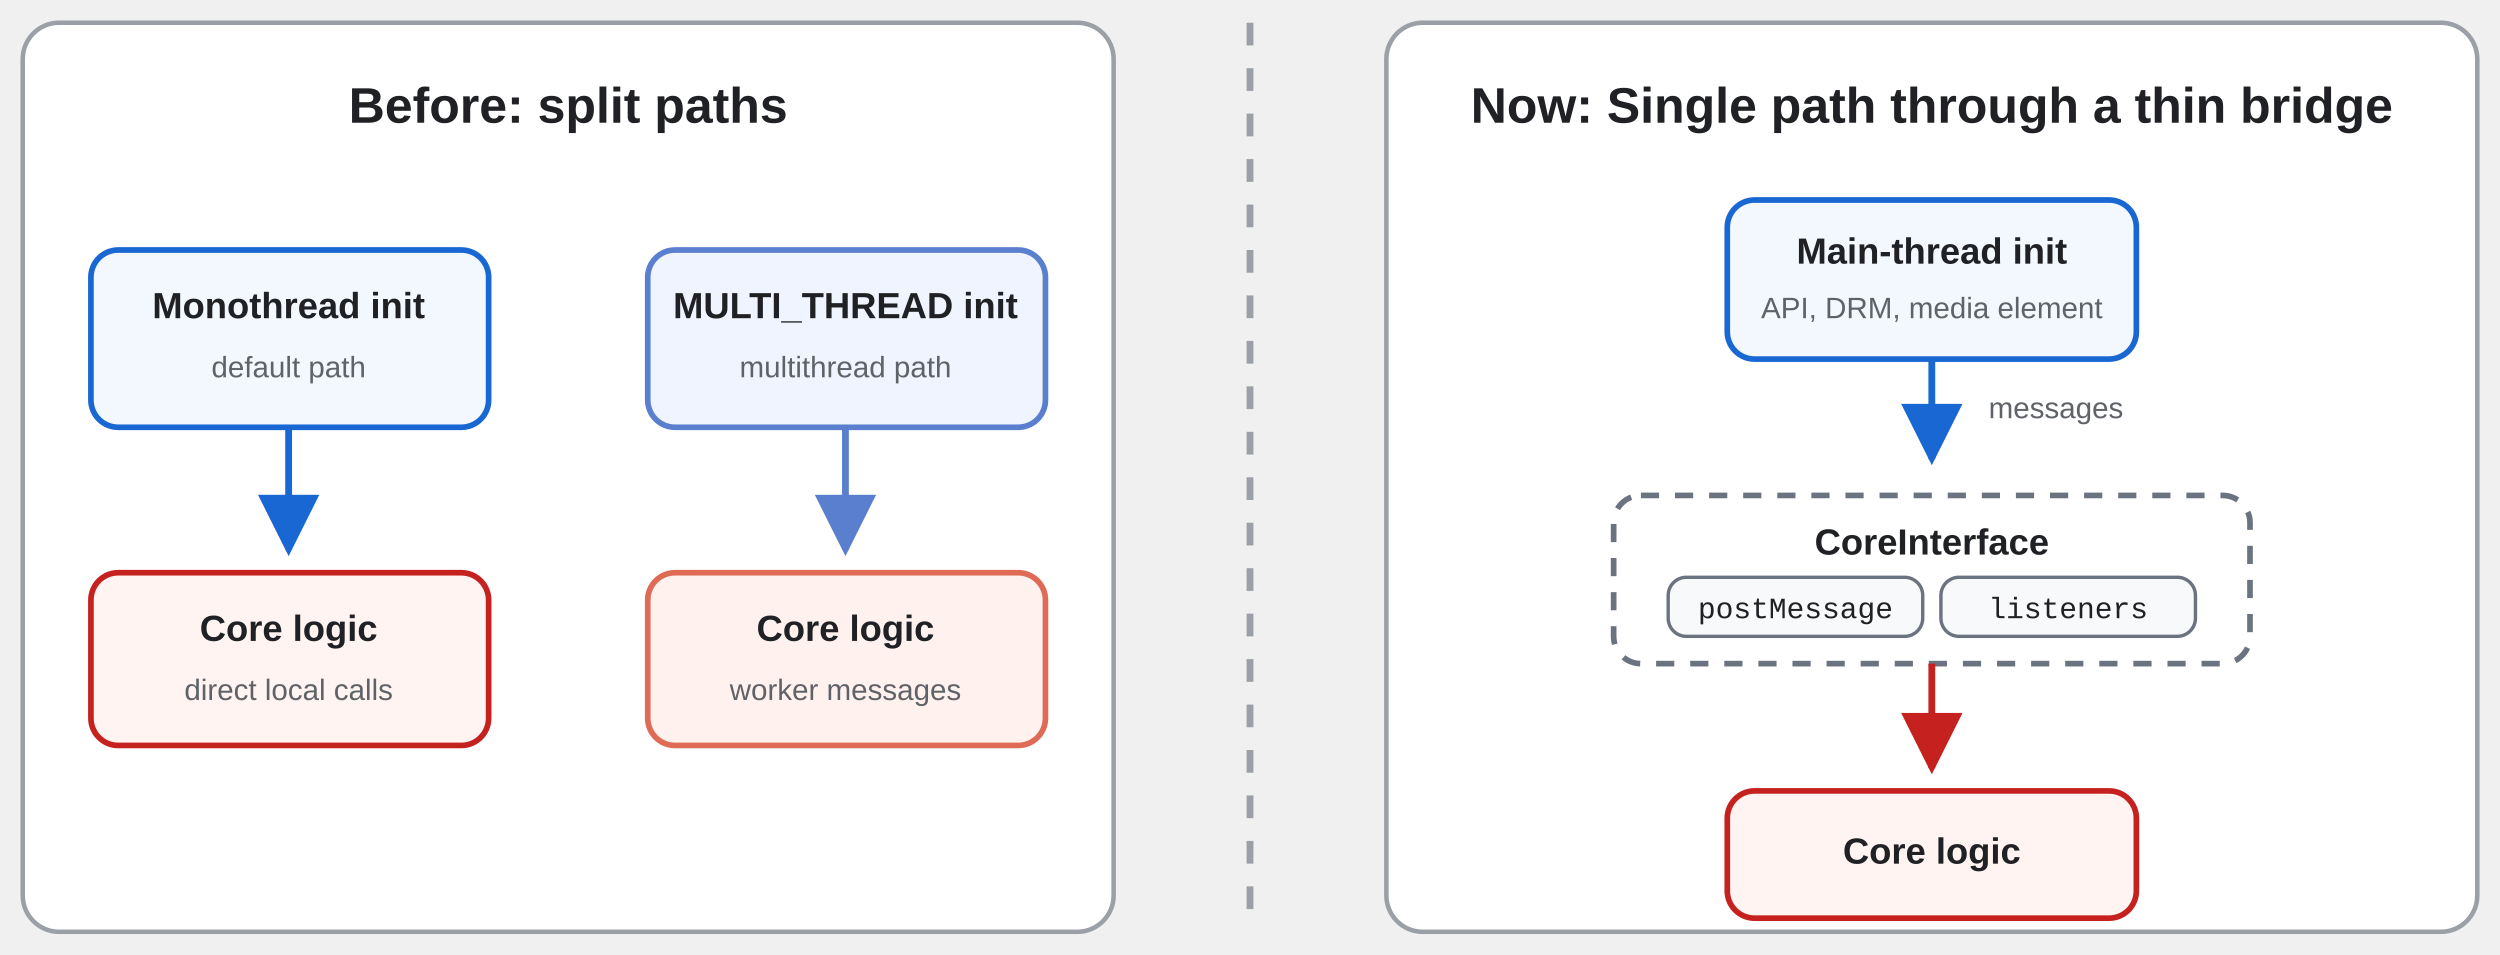
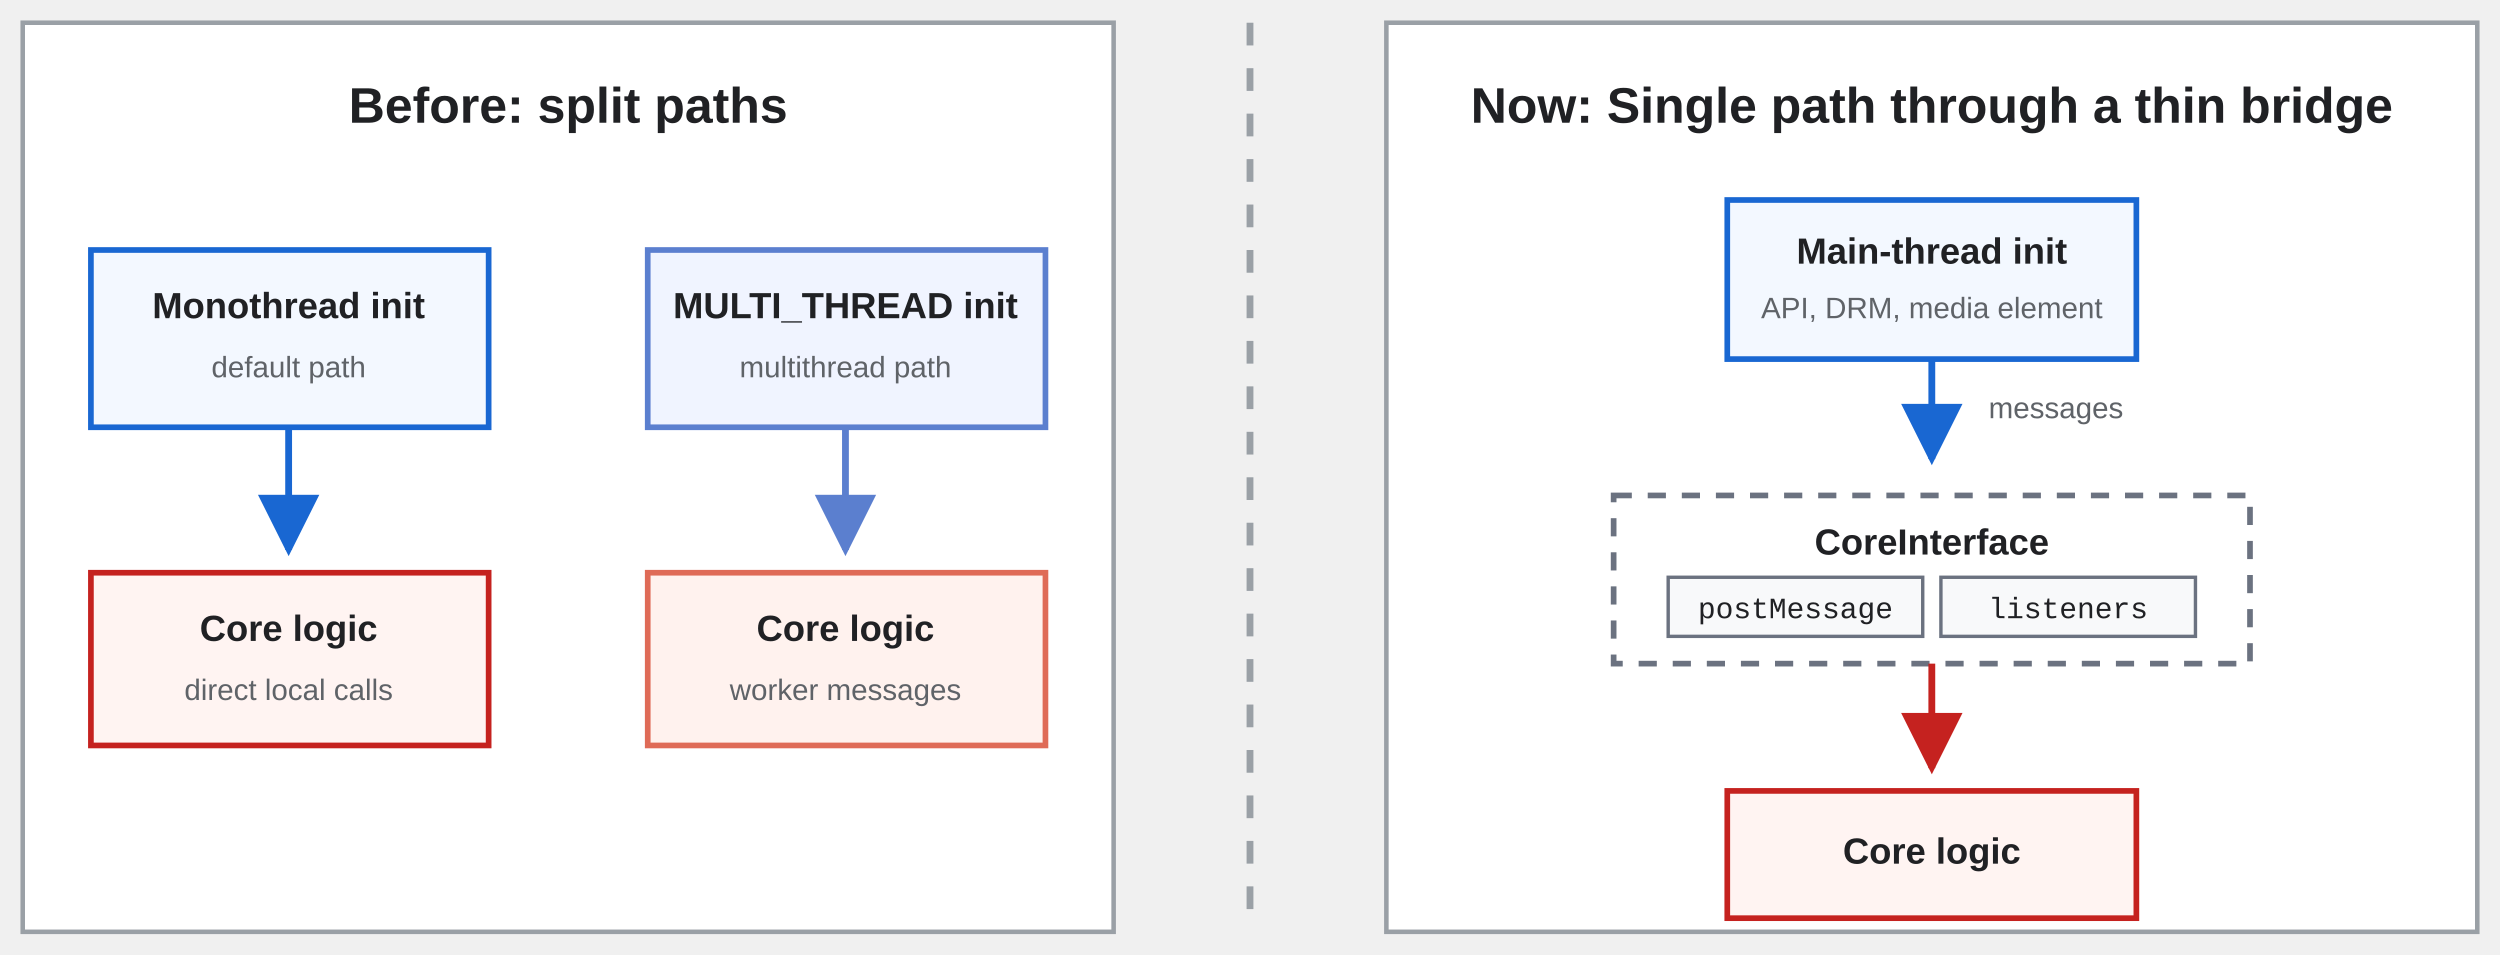
<svg xmlns="http://www.w3.org/2000/svg" viewBox="50 100 1100 420" role="img" aria-labelledby="title desc">
  <defs>
    <marker id="arrow-muted" viewBox="0 0 10 10" markerWidth="9" markerHeight="9" refX="9" refY="5" orient="auto">
      <path d="M0 0 10 5 0 10z" fill="#6b7280" />
    </marker>
    <marker id="arrow-blue" viewBox="0 0 10 10" markerWidth="9" markerHeight="9" refX="9" refY="5" orient="auto">
      <path d="M0 0 10 5 0 10z" fill="#1967d2" />
    </marker>
    <marker id="arrow-blue-soft" viewBox="0 0 10 10" markerWidth="9" markerHeight="9" refX="9" refY="5" orient="auto">
      <path d="M0 0 10 5 0 10z" fill="#5b7fcf" />
    </marker>
    <marker id="arrow-red" viewBox="0 0 10 10" markerWidth="9" markerHeight="9" refX="9" refY="5" orient="auto">
      <path d="M0 0 10 5 0 10z" fill="#c5221f" />
    </marker>
    <style>
      text {
        font-family: Arial, Helvetica, sans-serif;
        fill: #202124;
      }
      .title {
        font-size: 28px;
        font-weight: 700;
      }
      .panel-title {
        font-size: 22px;
        font-weight: 700;
      }
      .section {
        font-size: 16px;
        font-weight: 700;
      }
      .body {
        font-size: 15px;
      }
      .small {
        font-size: 13px;
        fill: #5f6368;
      }
      .code {
        font-family: "SFMono-Regular", Consolas, "Liberation Mono", Menlo, monospace;
        font-size: 13px;
      }
      .muted {
        fill: #5f6368;
      }
    </style>
  </defs>
-   <rect x="60" y="110" width="480" height="400" rx="16" fill="#ffffff" stroke="#9aa0a6" stroke-width="2" />
+   <rect x="60" y="110" width="480" height="400" fill="#ffffff" stroke="#9aa0a6" stroke-width="2" />
  <text x="300" y="154" text-anchor="middle" class="panel-title">Before: split paths</text>
-   <rect x="90" y="210" width="175" height="78" rx="12" fill="#f3f8ff" stroke="#1967d2" stroke-width="2.5" />
+   <rect x="90" y="210" width="175" height="78" fill="#f3f8ff" stroke="#1967d2" stroke-width="2.5" />
  <text x="177" y="240" text-anchor="middle" class="section">Monothread init</text>
  <text x="177" y="266" text-anchor="middle" class="small">default path</text>
-   <rect x="335" y="210" width="175" height="78" rx="12" fill="#f0f4ff" stroke="#5b7fcf" stroke-width="2.5" />
+   <rect x="335" y="210" width="175" height="78" fill="#f0f4ff" stroke="#5b7fcf" stroke-width="2.5" />
  <text x="422" y="240" text-anchor="middle" class="section">MULTI_THREAD init</text>
  <text x="422" y="266" text-anchor="middle" class="small">multithread path</text>
  <path d="M177 288v54" stroke="#1967d2" stroke-width="3" marker-end="url(#arrow-blue)" />
  <path d="M422 288v54" stroke="#5b7fcf" stroke-width="3" marker-end="url(#arrow-blue-soft)" />
-   <rect x="90" y="352" width="175" height="76" rx="12" fill="#fff4f2" stroke="#c5221f" stroke-width="2.5" />
+   <rect x="90" y="352" width="175" height="76" fill="#fff4f2" stroke="#c5221f" stroke-width="2.5" />
  <text x="177" y="382" text-anchor="middle" class="section">Core logic</text>
  <text x="177" y="408" text-anchor="middle" class="small">direct local calls</text>
-   <rect x="335" y="352" width="175" height="76" rx="12" fill="#fff2ee" stroke="#df6b57" stroke-width="2.5" />
+   <rect x="335" y="352" width="175" height="76" fill="#fff2ee" stroke="#df6b57" stroke-width="2.5" />
  <text x="422" y="382" text-anchor="middle" class="section">Core logic</text>
  <text x="422" y="408" text-anchor="middle" class="small">worker messages</text>
  <line x1="600" y1="110" x2="600" y2="510" stroke="#9aa0a6" stroke-width="3" stroke-dasharray="10 10" />
-   <rect x="660" y="110" width="480" height="400" rx="16" fill="#ffffff" stroke="#9aa0a6" stroke-width="2" />
+   <rect x="660" y="110" width="480" height="400" fill="#ffffff" stroke="#9aa0a6" stroke-width="2" />
  <text x="900" y="154" text-anchor="middle" class="panel-title">Now: Single path through a thin bridge</text>
-   <rect x="810" y="188" width="180" height="70" rx="12" fill="#f3f8ff" stroke="#1967d2" stroke-width="2.5" />
+   <rect x="810" y="188" width="180" height="70" fill="#f3f8ff" stroke="#1967d2" stroke-width="2.5" />
  <text x="900" y="216" text-anchor="middle" class="section">Main-thread init</text>
  <text x="900" y="240" text-anchor="middle" class="small">API, DRM, media element</text>
  <path d="M900 258v44" stroke="#1967d2" stroke-width="3" marker-end="url(#arrow-blue)" />
  <text x="925" y="284" class="small">messages</text>
-   <rect x="760" y="318" width="280" height="74" rx="12" fill="#ffffff" stroke="#6b7280" stroke-width="2.5" stroke-dasharray="8 7" />
+   <rect x="760" y="318" width="280" height="74" fill="#ffffff" stroke="#6b7280" stroke-width="2.5" stroke-dasharray="8 7" />
  <text x="900" y="344" text-anchor="middle" class="section">CoreInterface</text>
-   <rect x="784" y="354" width="112" height="26" rx="8" fill="#f8f9fa" stroke="#6b7280" stroke-width="1.5" />
+   <rect x="784" y="354" width="112" height="26" fill="#f8f9fa" stroke="#6b7280" stroke-width="1.5" />
  <text x="840" y="372" text-anchor="middle" class="code">postMessage</text>
-   <rect x="904" y="354" width="112" height="26" rx="8" fill="#f8f9fa" stroke="#6b7280" stroke-width="1.5" />
+   <rect x="904" y="354" width="112" height="26" fill="#f8f9fa" stroke="#6b7280" stroke-width="1.5" />
  <text x="960" y="372" text-anchor="middle" class="code">listeners</text>
  <path d="M900 392v46" stroke="#c5221f" stroke-width="3" marker-end="url(#arrow-red)" />
-   <rect x="810" y="448" width="180" height="56" rx="12" fill="#fff4f2" stroke="#c5221f" stroke-width="2.5" />
+   <rect x="810" y="448" width="180" height="56" fill="#fff4f2" stroke="#c5221f" stroke-width="2.5" />
  <text x="900" y="480" text-anchor="middle" class="section">Core logic</text>
</svg>
